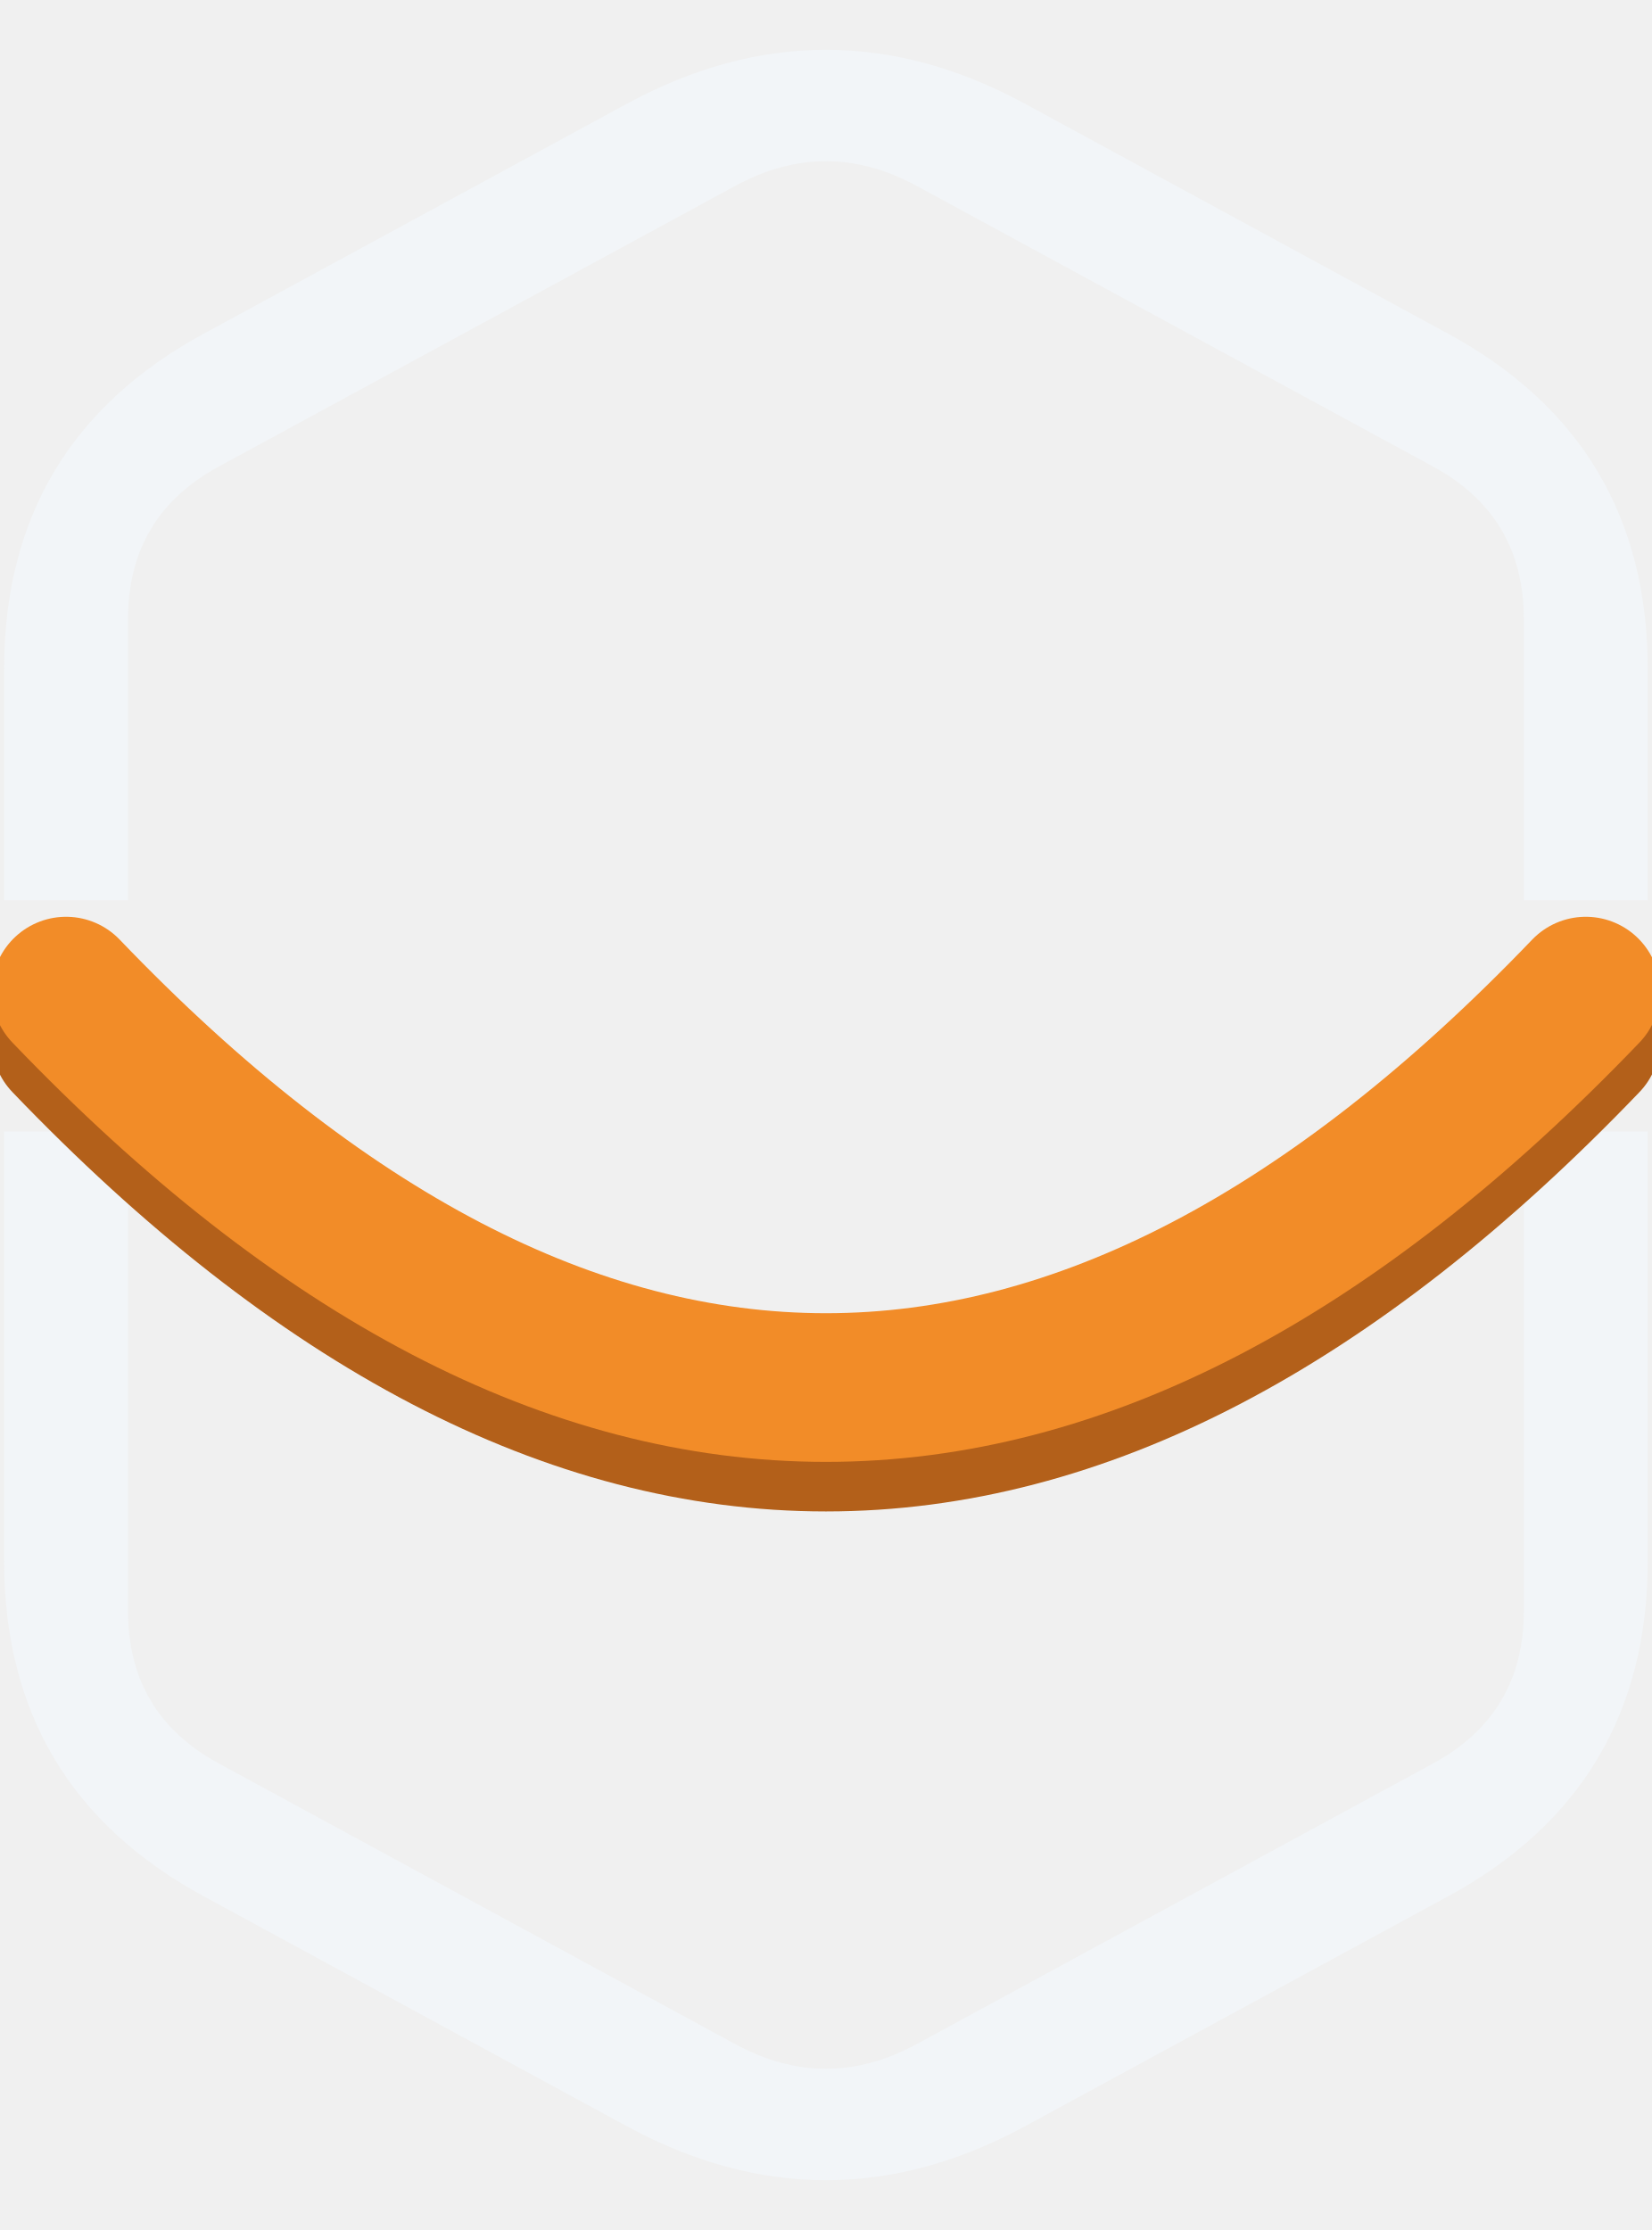
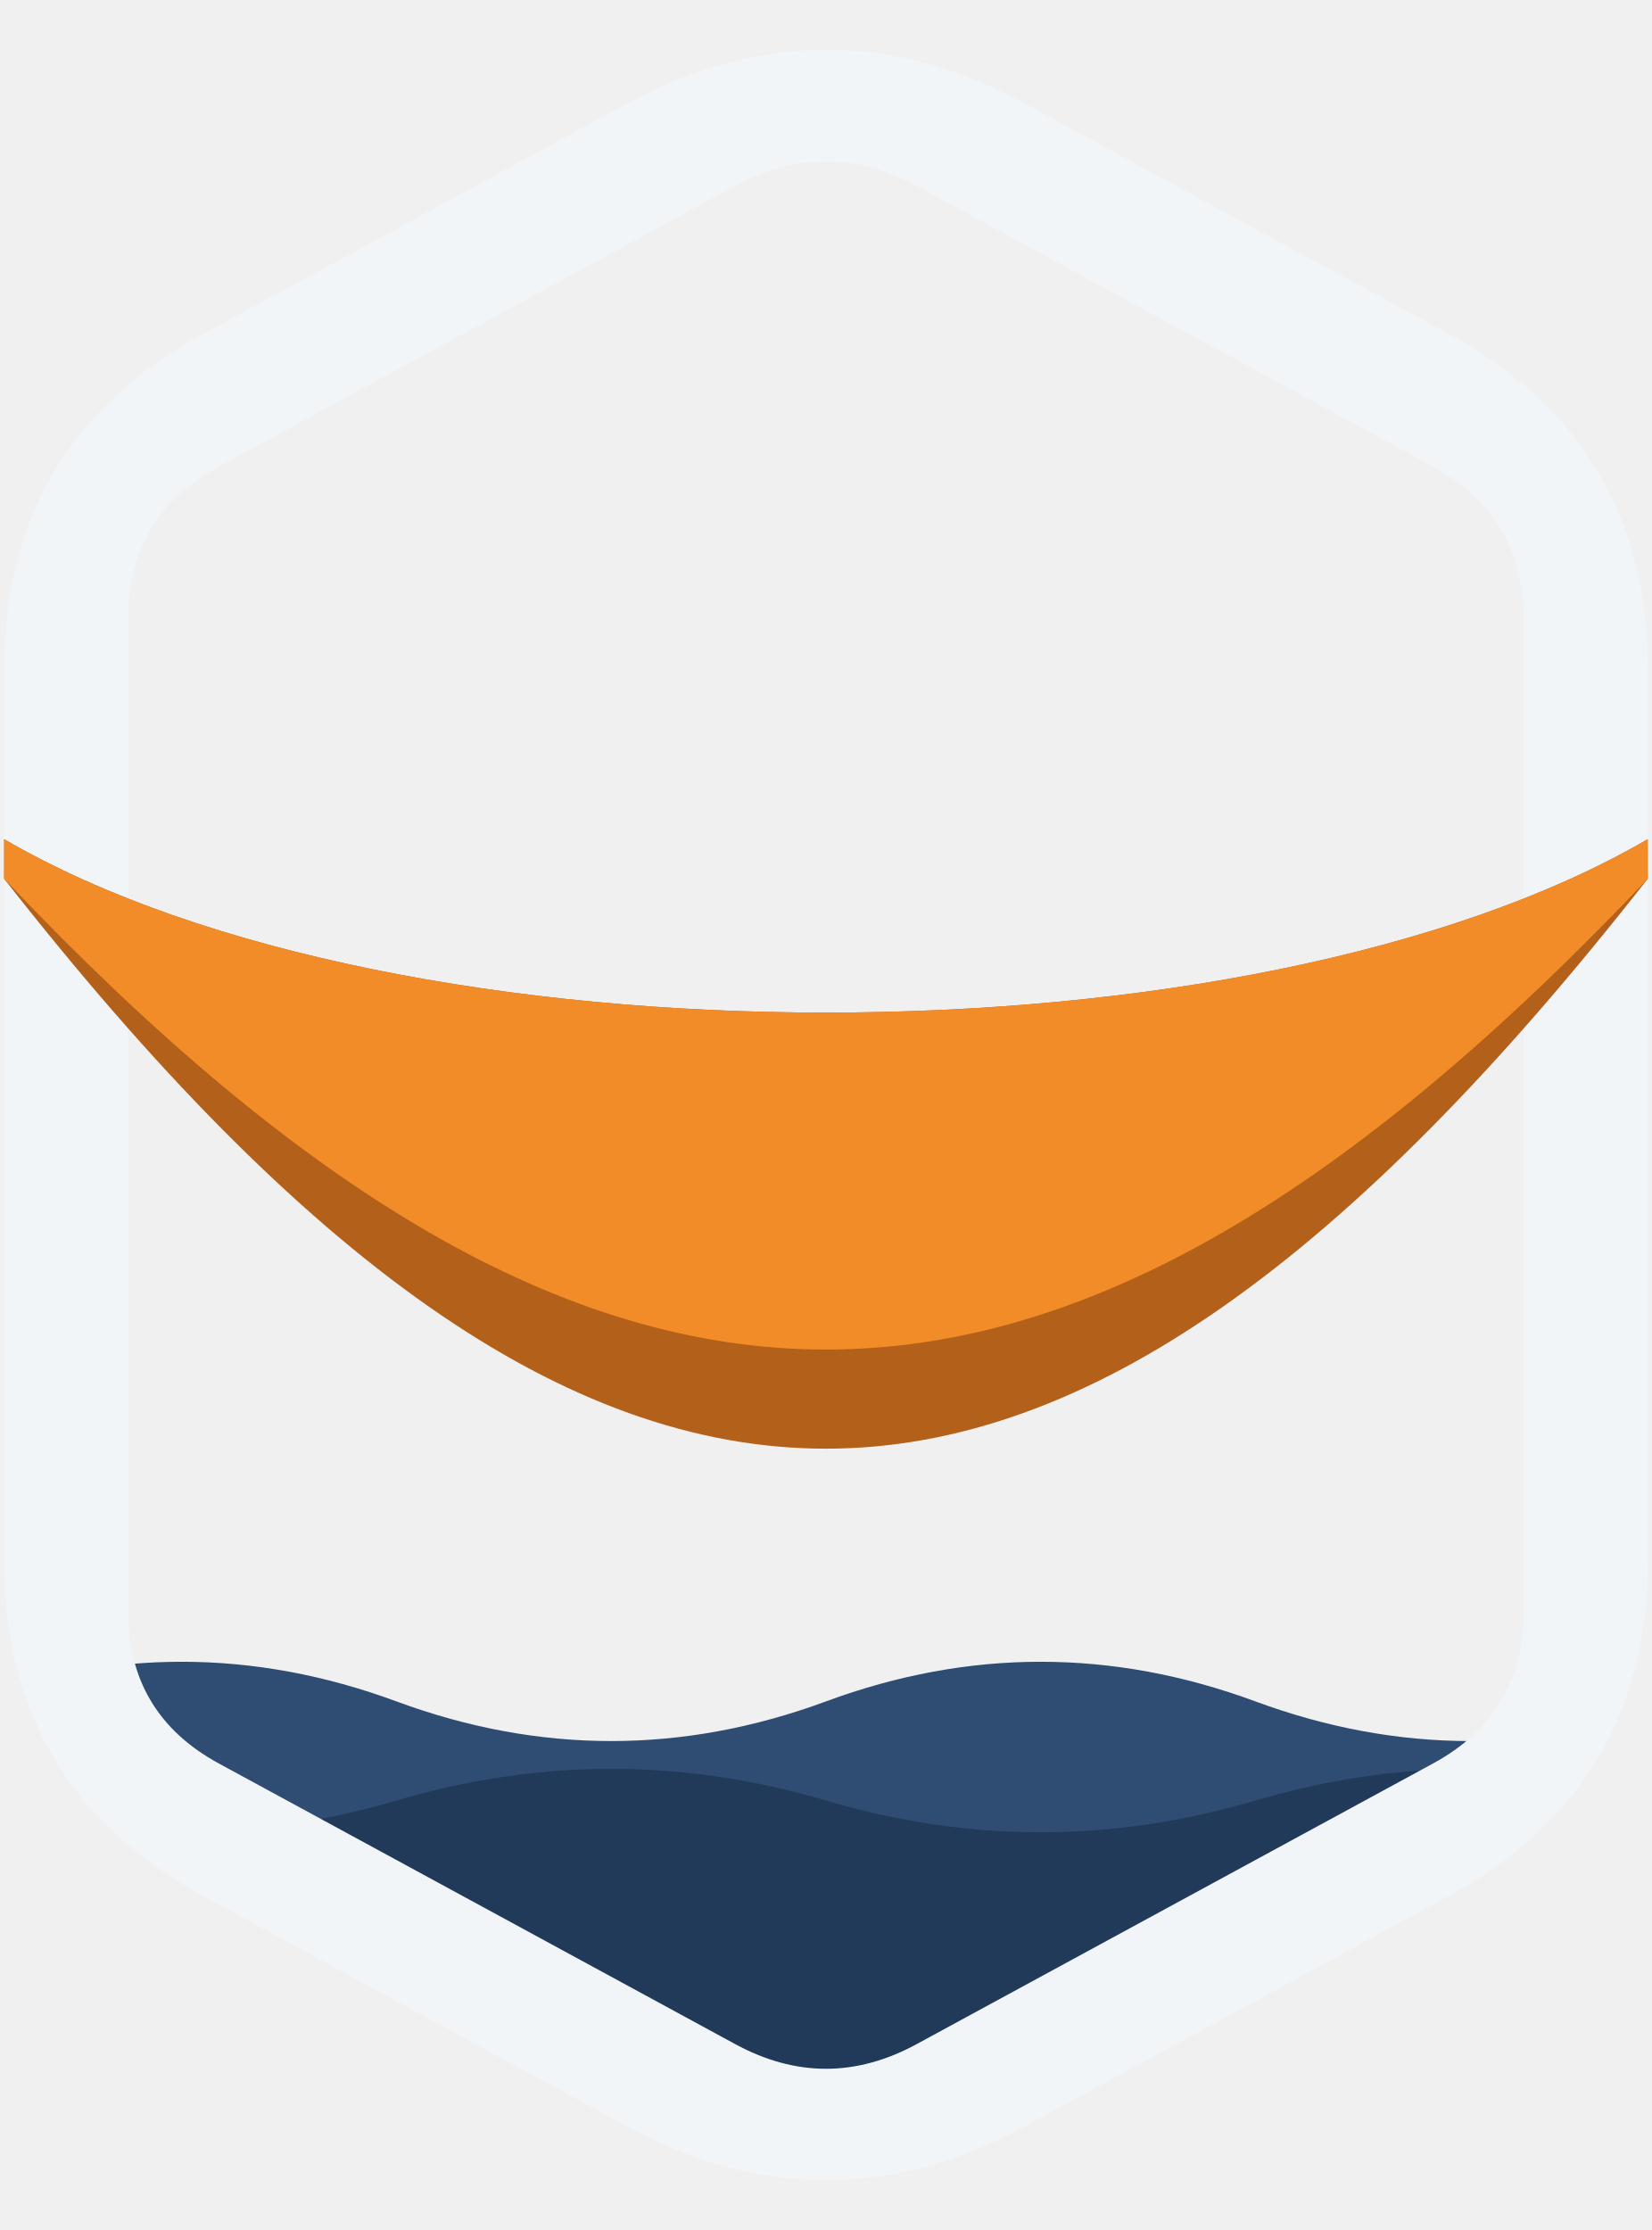
<svg xmlns="http://www.w3.org/2000/svg" viewBox="0 0 100 135">
-   <mask id="hamac-entailles" maskUnits="userSpaceOnUse" x="0" y="0" width="100" height="135">
-     <rect width="100" height="135" fill="white" />
-     <rect x="-1" y="54.50" width="10" height="14.00" fill="black" />
-     <rect x="91" y="54.50" width="10" height="14.00" fill="black" />
-   </mask>
-   <g mask="url(#hamac-entailles)">
-     <path d="M37.919 6.298 Q50.000 -0.268 62.081 6.298 L87.669 20.204 Q99.750 26.770 99.750 40.520 L99.750 94.480 Q99.750 108.230 87.669 114.796 L62.081 128.702 Q50.000 135.268 37.919 128.702 L12.331 114.796 Q0.250 108.230 0.250 94.480 L0.250 40.520 Q0.250 26.770 12.331 20.204 Z M44.509 11.252 Q50.000 8.268 55.491 11.252 L86.759 28.246 Q92.250 31.230 92.250 37.480 L92.250 97.520 Q92.250 103.770 86.759 106.754 L55.491 123.748 Q50.000 126.732 44.509 123.748 L13.241 106.754 Q7.750 103.770 7.750 97.520 L7.750 37.480 Q7.750 31.230 13.241 28.246 Z" fill="#f2f5f8" fill-rule="evenodd" />
+   <clipPath id="hamac-dedans">
+     <path d="M43.630 10.592 Q50.000 7.130 56.370 10.592 L86.880 27.173 Q93.250 30.635 93.250 37.885 L93.250 97.115 Q93.250 104.365 86.880 107.827 L56.370 124.408 Q50.000 127.870 43.630 124.408 L13.120 107.827 Q6.750 104.365 6.750 97.115 L6.750 37.885 Q6.750 30.635 13.120 27.173 Z" />
+   </clipPath>
+   <g clip-path="url(#hamac-dedans)">
+     <path d="M-2 103 Q11.00 98.20 24.00 103 Q37.00 107.80 50.00 103 Q63.00 98.20 76.00 103 Q89.00 107.80 102.00 103 L102 140 L-2 140 Z" fill="#2f4d72" />
+     <path d="M-2 109 Q11.00 112.84 24.00 109 Q37.00 105.16 50.00 109 Q63.00 112.84 76.00 109 Q89.00 105.16 102.00 109 L102 140 L-2 140 Z" fill="#223a59" />
  </g>
-   <path d="M4 60 Q50.0 108 96 60" fill="none" stroke="#b3601a" stroke-width="9.0" stroke-linecap="round" transform="translate(0,3)" />
-   <path d="M4 60 Q50.0 108 96 60" fill="none" stroke="#f28c28" stroke-width="9.0" stroke-linecap="round" />
+   <path d="M37.919 6.298 Q50.000 -0.268 62.081 6.298 L87.669 20.204 Q99.750 26.770 99.750 40.520 L99.750 94.480 Q99.750 108.230 87.669 114.796 L62.081 128.702 Q50.000 135.268 37.919 128.702 L12.331 114.796 Q0.250 108.230 0.250 94.480 L0.250 40.520 Q0.250 26.770 12.331 20.204 Z M44.509 11.252 Q50.000 8.268 55.491 11.252 L86.759 28.246 Q92.250 31.230 92.250 37.480 L92.250 97.520 Q92.250 103.770 86.759 106.754 L55.491 123.748 Q50.000 126.732 44.509 123.748 L13.241 106.754 Q7.750 103.770 7.750 97.520 L7.750 37.480 Q7.750 31.230 13.241 28.246 Z" fill="#f2f5f8" fill-rule="evenodd" />
+   <path d="M0.25 50.8 C24.25 64.8 75.75 64.8 99.75 50.8 L99.75 53.2 C63.75 99.2 36.25 99.2 0.25 53.2 Z" fill="#b3601a" />
+   <path d="M0.25 50.8 C24.25 64.8 75.75 64.8 99.75 50.8 L99.75 53.2 C63.75 91.2 36.25 91.2 0.25 53.2 Z" fill="#f28c28" />
</svg>
